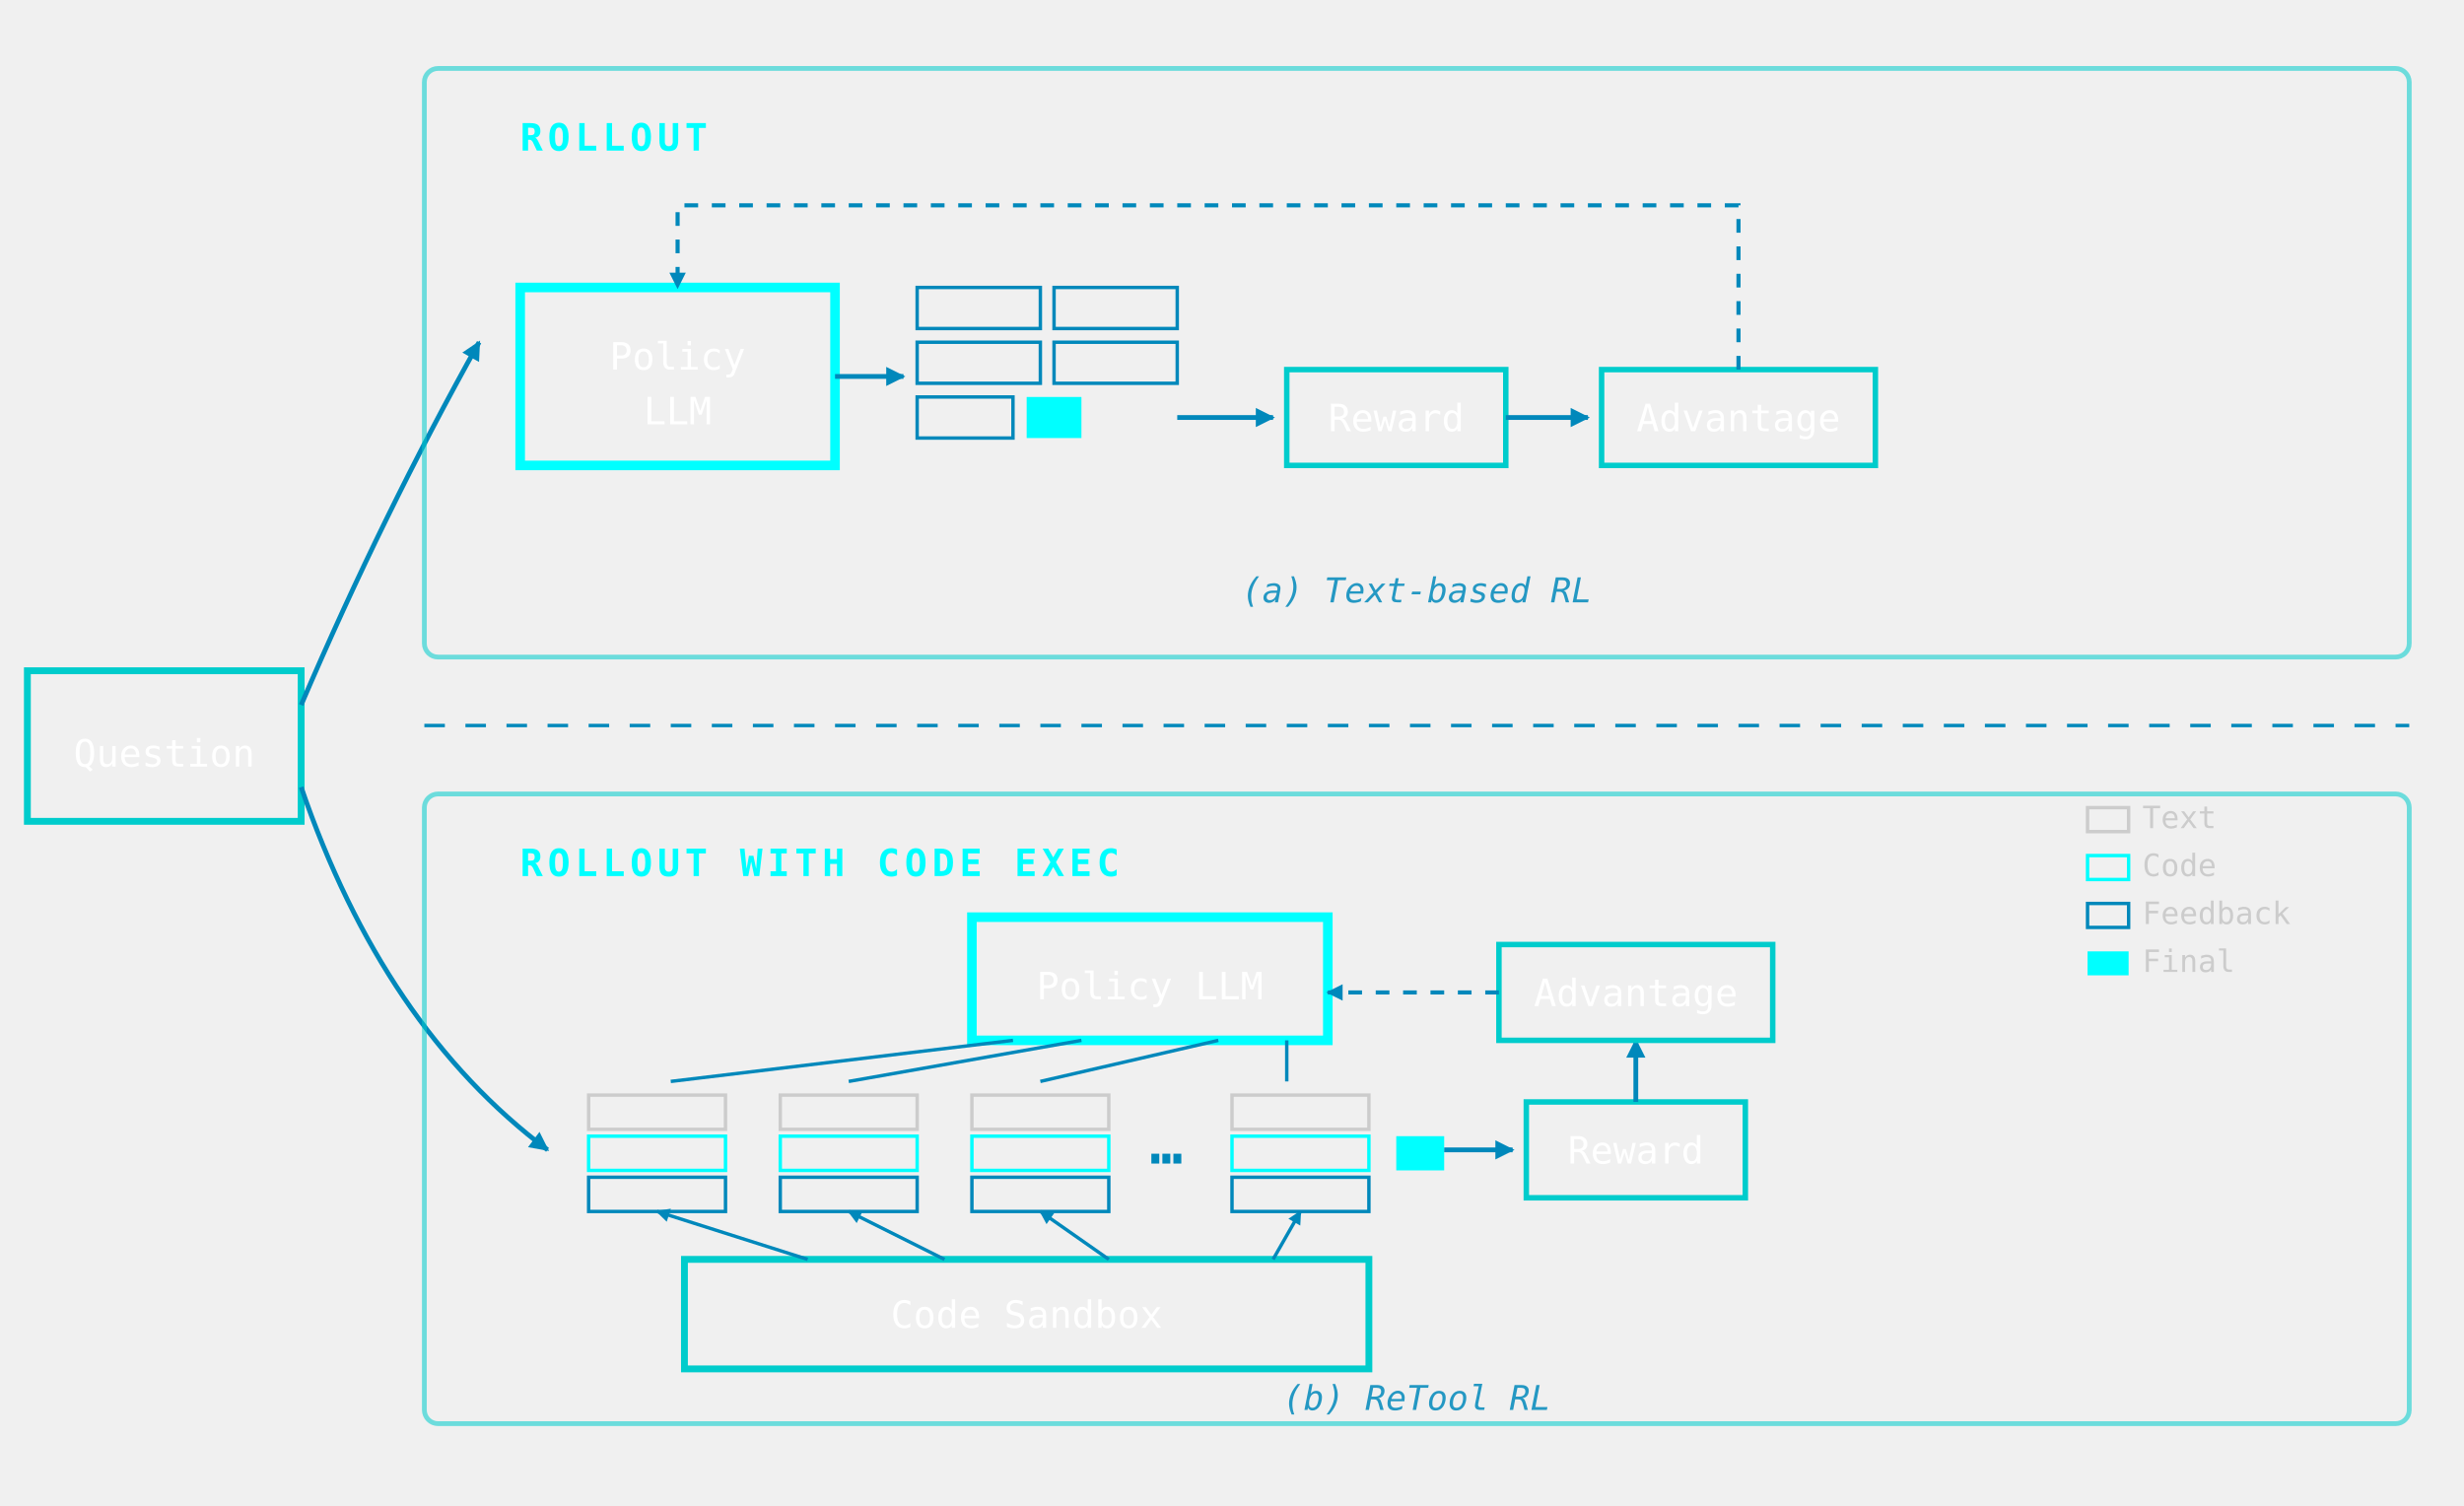
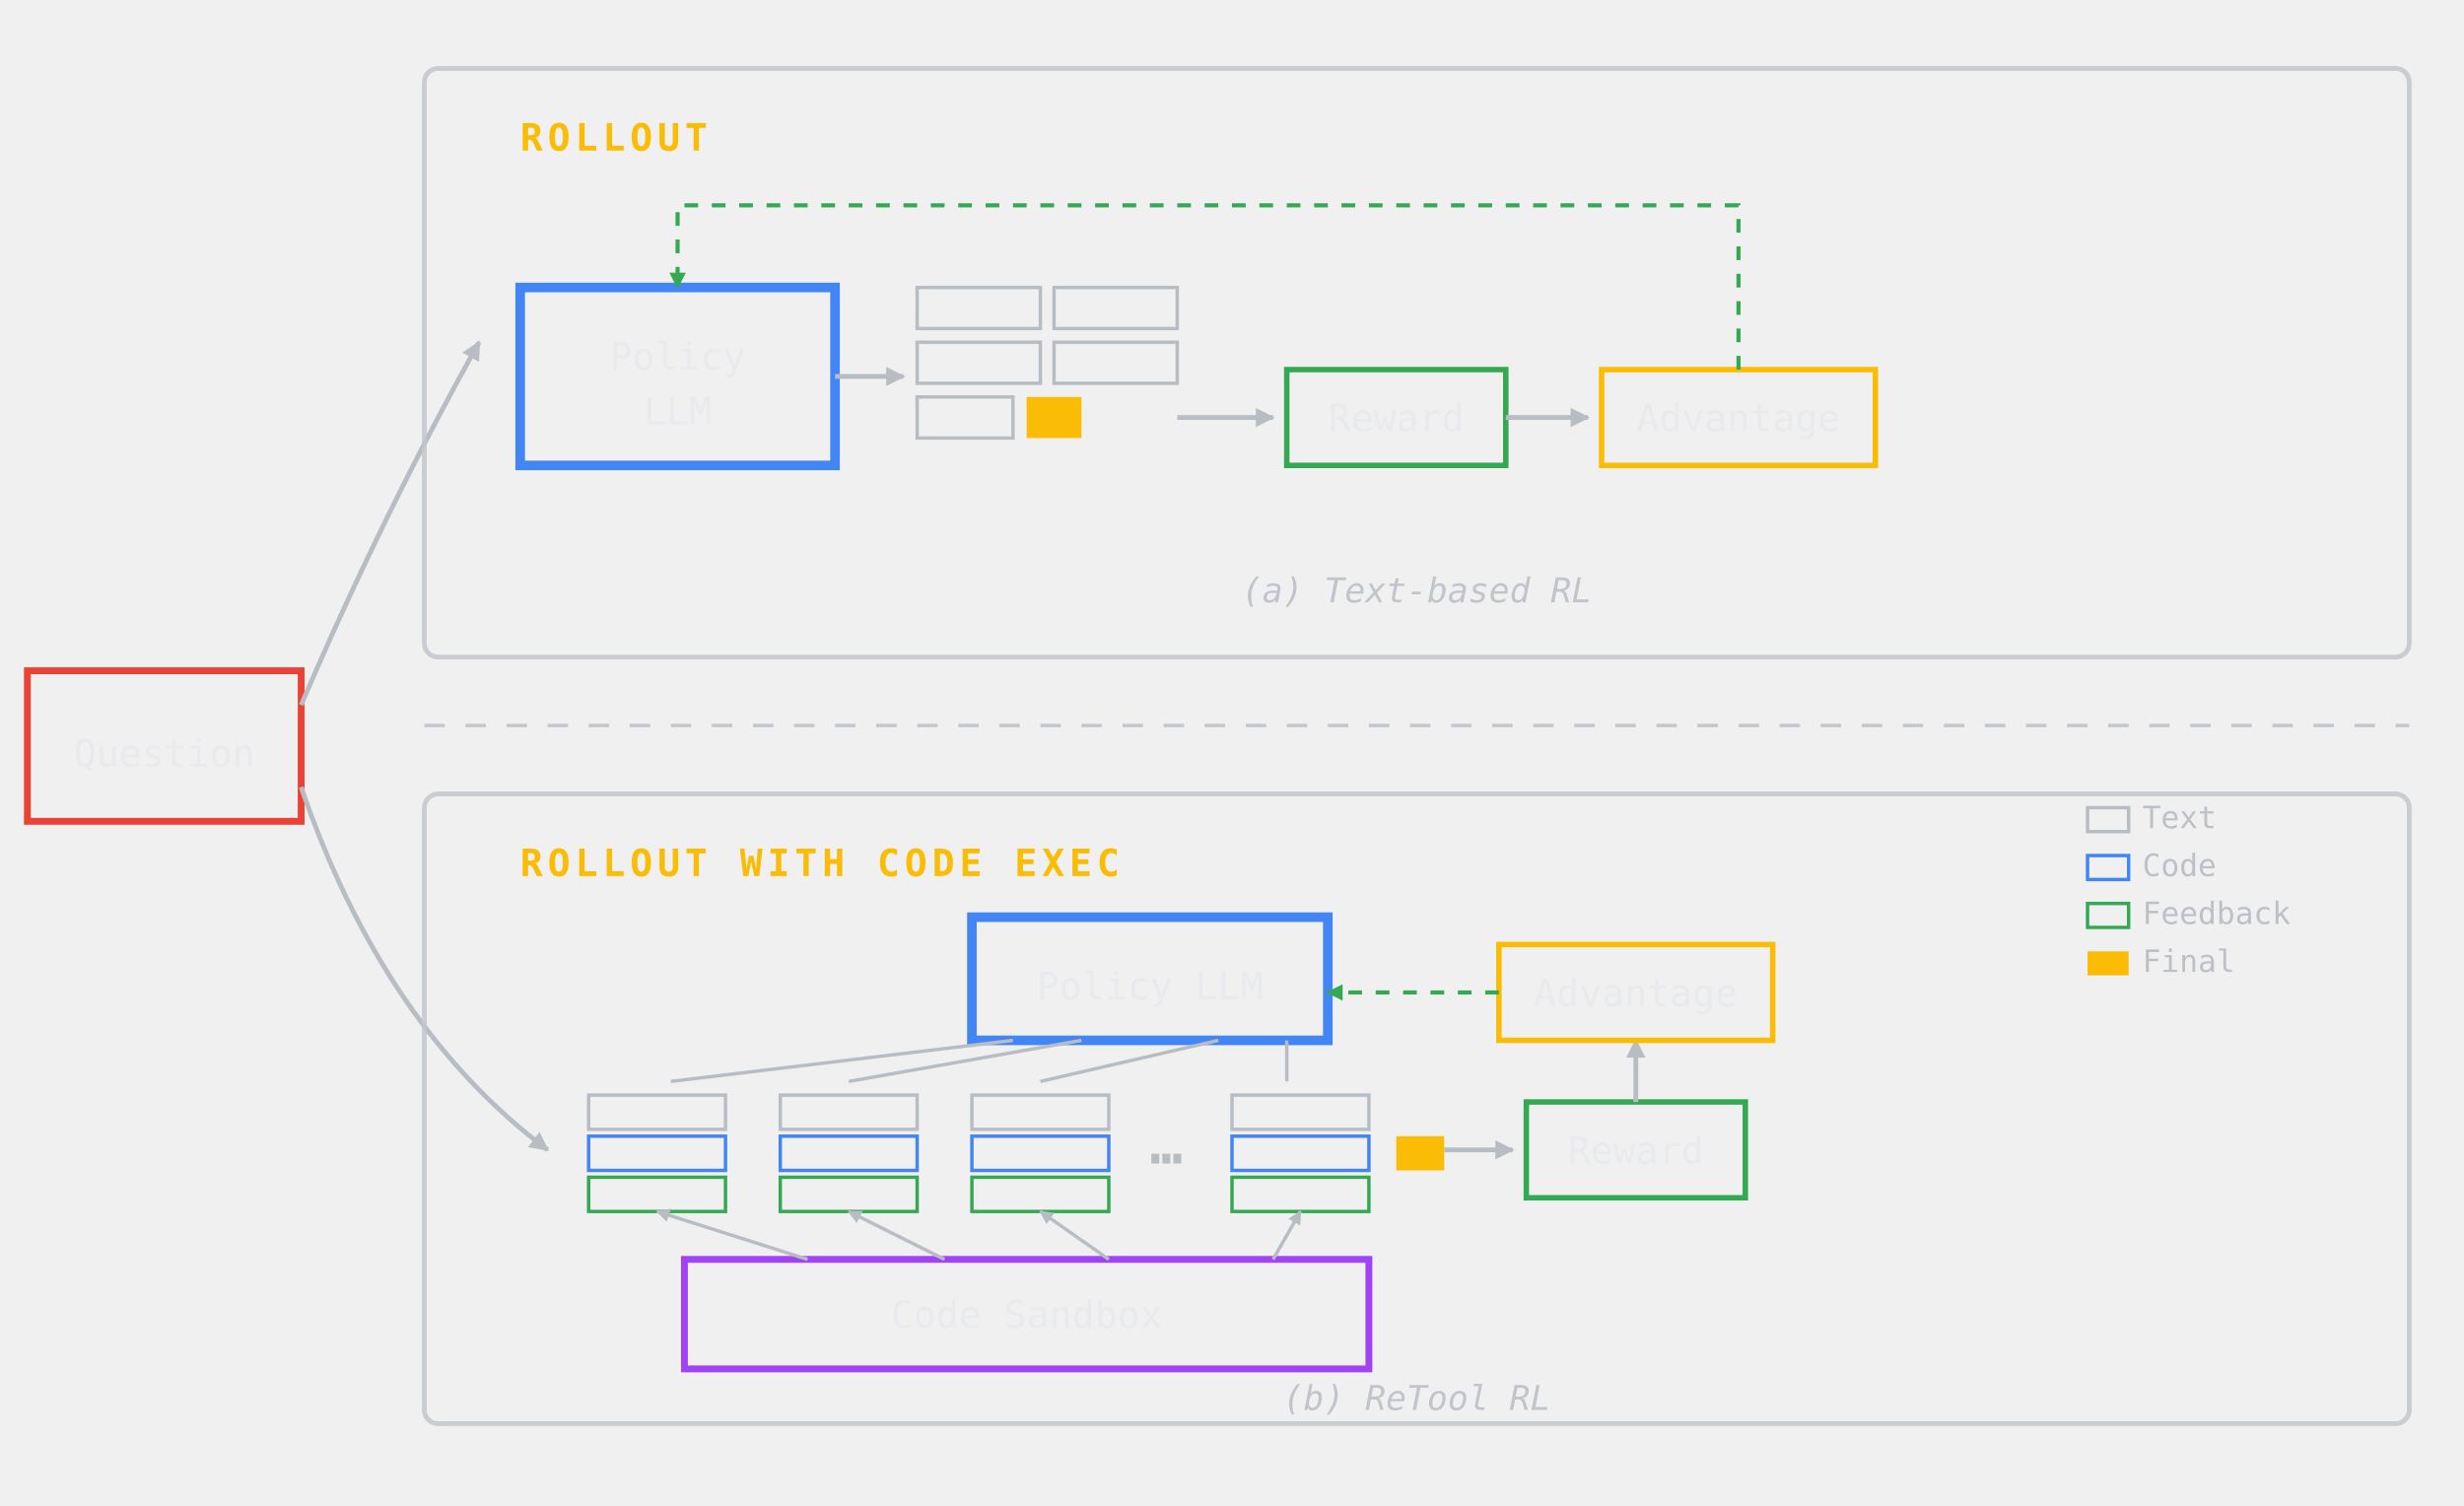
<svg xmlns="http://www.w3.org/2000/svg" viewBox="0 0 360 220" fill="none" font-family="JetBrains Mono, ui-monospace, monospace" font-size="5.5">
  <defs>
    <marker id="arr" viewBox="0 0 10 10" refX="9" refY="5" markerWidth="4" markerHeight="4" orient="auto-start-reverse">
-       <path d="M0 0 L10 5 L0 10 z" fill="#0088BB" />
+       <path d="M0 0 L10 5 L0 10 z" fill="#B8BDC4" />
+     </marker>
+     <marker id="arr-fb" viewBox="0 0 10 10" refX="9" refY="5" markerWidth="4" markerHeight="4" orient="auto-start-reverse">
+       <path d="M0 0 L10 5 L0 10 z" fill="#34A853" />
    </marker>
  </defs>
-   <rect x="4" y="98" width="40" height="22" stroke="#00CCCC" stroke-width="1" />
-   <text x="24" y="112" fill="#FFFFFF" text-anchor="middle">Question</text>
-   <path d="M44 103 Q 56 75 70 50" stroke="#0088BB" stroke-width="0.7" fill="none" marker-end="url(#arr)" />
-   <path d="M44 115 Q 56 150 80 168" stroke="#0088BB" stroke-width="0.7" fill="none" marker-end="url(#arr)" />
-   <rect x="62" y="10" width="290" height="86" stroke="#00CCCC" stroke-opacity="0.55" stroke-width="0.7" rx="2" />
-   <text x="76" y="22" fill="#00FFFF" font-weight="700" letter-spacing="0.7">ROLLOUT</text>
-   <rect x="76" y="42" width="46" height="26" stroke="#00FFFF" stroke-width="1.4" />
-   <text x="99" y="54" fill="#FFFFFF" text-anchor="middle">Policy</text>
-   <text x="99" y="62" fill="#FFFFFF" text-anchor="middle">LLM</text>
-   <path d="M122 55 L132 55" stroke="#0088BB" stroke-width="0.7" marker-end="url(#arr)" />
-   <g stroke="#0088BB" stroke-width="0.5">
+   <rect x="4" y="98" width="40" height="22" stroke="#EA4335" stroke-width="1" />
+   <text x="24" y="112" fill="#E8EAED" text-anchor="middle">Question</text>
+   <path d="M44 103 Q 56 75 70 50" stroke="#B8BDC4" stroke-width="0.7" fill="none" marker-end="url(#arr)" />
+   <path d="M44 115 Q 56 150 80 168" stroke="#B8BDC4" stroke-width="0.7" fill="none" marker-end="url(#arr)" />
+   <rect x="62" y="10" width="290" height="86" stroke="#C2C7CD" stroke-opacity="0.85" stroke-width="0.7" rx="2" />
+   <text x="76" y="22" fill="#FBBC05" font-weight="700" letter-spacing="0.7">ROLLOUT</text>
+   <rect x="76" y="42" width="46" height="26" stroke="#4285F4" stroke-width="1.4" />
+   <text x="99" y="54" fill="#E8EAED" text-anchor="middle">Policy</text>
+   <text x="99" y="62" fill="#E8EAED" text-anchor="middle">LLM</text>
+   <path d="M122 55 L132 55" stroke="#B8BDC4" stroke-width="0.7" marker-end="url(#arr)" />
+   <g stroke="#B8BDC4" stroke-width="0.5">
    <rect x="134" y="42" width="18" height="6" />
    <rect x="154" y="42" width="18" height="6" />
    <rect x="134" y="50" width="18" height="6" />
    <rect x="154" y="50" width="18" height="6" />
    <rect x="134" y="58" width="14" height="6" />
  </g>
-   <rect x="150" y="58" width="8" height="6" fill="#00FFFF" />
-   <path d="M172 61 L186 61" stroke="#0088BB" stroke-width="0.7" marker-end="url(#arr)" />
-   <rect x="188" y="54" width="32" height="14" stroke="#00CCCC" stroke-width="0.8" />
-   <text x="204" y="63" fill="#FFFFFF" text-anchor="middle">Reward</text>
-   <path d="M220 61 L232 61" stroke="#0088BB" stroke-width="0.7" marker-end="url(#arr)" />
-   <rect x="234" y="54" width="40" height="14" stroke="#00CCCC" stroke-width="0.8" />
-   <text x="254" y="63" fill="#FFFFFF" text-anchor="middle">Advantage</text>
-   <path d="M254 54 L254 30 L99 30 L99 42" stroke="#0088BB" stroke-width="0.6" stroke-dasharray="2 2" fill="none" marker-end="url(#arr)" />
-   <text x="207" y="88" fill="#0088BB" text-anchor="middle" font-size="5" font-style="italic" opacity="0.85">(a) Text-based RL</text>
-   <line x1="62" y1="106" x2="352" y2="106" stroke="#0088BB" stroke-width="0.5" stroke-dasharray="3 3" />
-   <rect x="62" y="116" width="290" height="92" stroke="#00CCCC" stroke-opacity="0.55" stroke-width="0.7" rx="2" />
-   <text x="76" y="128" fill="#00FFFF" font-weight="700" letter-spacing="0.7">ROLLOUT WITH CODE EXEC</text>
-   <rect x="142" y="134" width="52" height="18" stroke="#00FFFF" stroke-width="1.4" />
-   <text x="168" y="146" fill="#FFFFFF" text-anchor="middle">Policy LLM</text>
-   <path d="M148 152 L98 158" stroke="#0088BB" stroke-width="0.5" fill="none" />
-   <path d="M158 152 L124 158" stroke="#0088BB" stroke-width="0.5" fill="none" />
-   <path d="M178 152 L152 158" stroke="#0088BB" stroke-width="0.5" fill="none" />
-   <path d="M188 152 L188 158" stroke="#0088BB" stroke-width="0.5" fill="none" />
+   <rect x="150" y="58" width="8" height="6" fill="#FBBC05" />
+   <path d="M172 61 L186 61" stroke="#B8BDC4" stroke-width="0.7" marker-end="url(#arr)" />
+   <rect x="188" y="54" width="32" height="14" stroke="#34A853" stroke-width="0.8" />
+   <text x="204" y="63" fill="#E8EAED" text-anchor="middle">Reward</text>
+   <path d="M220 61 L232 61" stroke="#B8BDC4" stroke-width="0.7" marker-end="url(#arr)" />
+   <rect x="234" y="54" width="40" height="14" stroke="#FBBC05" stroke-width="0.8" />
+   <text x="254" y="63" fill="#E8EAED" text-anchor="middle">Advantage</text>
+   <path d="M254 54 L254 30 L99 30 L99 42" stroke="#34A853" stroke-width="0.6" stroke-dasharray="2 2" fill="none" marker-end="url(#arr-fb)" />
+   <text x="207" y="88" fill="#B8BDC4" text-anchor="middle" font-size="5" font-style="italic" opacity="0.85">(a) Text-based RL</text>
+   <line x1="62" y1="106" x2="352" y2="106" stroke="#C2C7CD" stroke-width="0.5" stroke-dasharray="3 3" />
+   <rect x="62" y="116" width="290" height="92" stroke="#C2C7CD" stroke-opacity="0.85" stroke-width="0.7" rx="2" />
+   <text x="76" y="128" fill="#FBBC05" font-weight="700" letter-spacing="0.7">ROLLOUT WITH CODE EXEC</text>
+   <rect x="142" y="134" width="52" height="18" stroke="#4285F4" stroke-width="1.4" />
+   <text x="168" y="146" fill="#E8EAED" text-anchor="middle">Policy LLM</text>
+   <path d="M148 152 L98 158" stroke="#B8BDC4" stroke-width="0.5" fill="none" />
+   <path d="M158 152 L124 158" stroke="#B8BDC4" stroke-width="0.5" fill="none" />
+   <path d="M178 152 L152 158" stroke="#B8BDC4" stroke-width="0.5" fill="none" />
+   <path d="M188 152 L188 158" stroke="#B8BDC4" stroke-width="0.5" fill="none" />
  <g>
-     <rect x="86" y="160" width="20" height="5" stroke="#CCCCCC" stroke-width="0.5" />
-     <rect x="86" y="166" width="20" height="5" stroke="#00FFFF" stroke-width="0.5" />
-     <rect x="86" y="172" width="20" height="5" stroke="#0088BB" stroke-width="0.5" />
-     <rect x="114" y="160" width="20" height="5" stroke="#CCCCCC" stroke-width="0.5" />
-     <rect x="114" y="166" width="20" height="5" stroke="#00FFFF" stroke-width="0.5" />
-     <rect x="114" y="172" width="20" height="5" stroke="#0088BB" stroke-width="0.5" />
-     <rect x="142" y="160" width="20" height="5" stroke="#CCCCCC" stroke-width="0.5" />
-     <rect x="142" y="166" width="20" height="5" stroke="#00FFFF" stroke-width="0.5" />
-     <rect x="142" y="172" width="20" height="5" stroke="#0088BB" stroke-width="0.5" />
+     <rect x="86" y="160" width="20" height="5" stroke="#B8BDC4" stroke-width="0.5" />
+     <rect x="86" y="166" width="20" height="5" stroke="#4285F4" stroke-width="0.5" />
+     <rect x="86" y="172" width="20" height="5" stroke="#34A853" stroke-width="0.5" />
+     <rect x="114" y="160" width="20" height="5" stroke="#B8BDC4" stroke-width="0.5" />
+     <rect x="114" y="166" width="20" height="5" stroke="#4285F4" stroke-width="0.5" />
+     <rect x="114" y="172" width="20" height="5" stroke="#34A853" stroke-width="0.5" />
+     <rect x="142" y="160" width="20" height="5" stroke="#B8BDC4" stroke-width="0.5" />
+     <rect x="142" y="166" width="20" height="5" stroke="#4285F4" stroke-width="0.5" />
+     <rect x="142" y="172" width="20" height="5" stroke="#34A853" stroke-width="0.5" />
  </g>
-   <text x="168" y="170" fill="#0088BB" font-size="8" font-weight="700">…</text>
+   <text x="168" y="170" fill="#B8BDC4" font-size="8" font-weight="700">…</text>
  <g>
-     <rect x="180" y="160" width="20" height="5" stroke="#CCCCCC" stroke-width="0.5" />
-     <rect x="180" y="166" width="20" height="5" stroke="#00FFFF" stroke-width="0.5" />
-     <rect x="180" y="172" width="20" height="5" stroke="#0088BB" stroke-width="0.5" />
+     <rect x="180" y="160" width="20" height="5" stroke="#B8BDC4" stroke-width="0.5" />
+     <rect x="180" y="166" width="20" height="5" stroke="#4285F4" stroke-width="0.5" />
+     <rect x="180" y="172" width="20" height="5" stroke="#34A853" stroke-width="0.5" />
  </g>
-   <rect x="204" y="166" width="7" height="5" fill="#00FFFF" />
-   <path d="M211 168 L221 168" stroke="#0088BB" stroke-width="0.7" marker-end="url(#arr)" />
-   <rect x="223" y="161" width="32" height="14" stroke="#00CCCC" stroke-width="0.8" />
-   <text x="239" y="170" fill="#FFFFFF" text-anchor="middle">Reward</text>
-   <path d="M239 161 L239 152" stroke="#0088BB" stroke-width="0.7" marker-end="url(#arr)" />
-   <rect x="219" y="138" width="40" height="14" stroke="#00CCCC" stroke-width="0.8" />
-   <text x="239" y="147" fill="#FFFFFF" text-anchor="middle">Advantage</text>
-   <path d="M219 145 L194 145" stroke="#0088BB" stroke-width="0.6" stroke-dasharray="2 2" fill="none" marker-end="url(#arr)" />
-   <rect x="100" y="184" width="100" height="16" stroke="#00CCCC" stroke-width="1" />
-   <text x="150" y="194" fill="#FFFFFF" text-anchor="middle">Code Sandbox</text>
-   <path d="M118 184 L 96 177" stroke="#0088BB" stroke-width="0.5" fill="none" marker-end="url(#arr)" />
-   <path d="M138 184 L 124 177" stroke="#0088BB" stroke-width="0.5" fill="none" marker-end="url(#arr)" />
-   <path d="M162 184 L 152 177" stroke="#0088BB" stroke-width="0.5" fill="none" marker-end="url(#arr)" />
-   <path d="M186 184 L 190 177" stroke="#0088BB" stroke-width="0.5" fill="none" marker-end="url(#arr)" />
-   <text x="207" y="206" fill="#0088BB" text-anchor="middle" font-size="5" font-style="italic" opacity="0.85">(b) ReTool RL</text>
+   <rect x="204" y="166" width="7" height="5" fill="#FBBC05" />
+   <path d="M211 168 L221 168" stroke="#B8BDC4" stroke-width="0.7" marker-end="url(#arr)" />
+   <rect x="223" y="161" width="32" height="14" stroke="#34A853" stroke-width="0.8" />
+   <text x="239" y="170" fill="#E8EAED" text-anchor="middle">Reward</text>
+   <path d="M239 161 L239 152" stroke="#B8BDC4" stroke-width="0.7" marker-end="url(#arr)" />
+   <rect x="219" y="138" width="40" height="14" stroke="#FBBC05" stroke-width="0.8" />
+   <text x="239" y="147" fill="#E8EAED" text-anchor="middle">Advantage</text>
+   <path d="M219 145 L194 145" stroke="#34A853" stroke-width="0.6" stroke-dasharray="2 2" fill="none" marker-end="url(#arr-fb)" />
+   <rect x="100" y="184" width="100" height="16" stroke="#A142F4" stroke-width="1" />
+   <text x="150" y="194" fill="#E8EAED" text-anchor="middle">Code Sandbox</text>
+   <path d="M118 184 L 96 177" stroke="#B8BDC4" stroke-width="0.5" fill="none" marker-end="url(#arr)" />
+   <path d="M138 184 L 124 177" stroke="#B8BDC4" stroke-width="0.5" fill="none" marker-end="url(#arr)" />
+   <path d="M162 184 L 152 177" stroke="#B8BDC4" stroke-width="0.5" fill="none" marker-end="url(#arr)" />
+   <path d="M186 184 L 190 177" stroke="#B8BDC4" stroke-width="0.5" fill="none" marker-end="url(#arr)" />
+   <text x="207" y="206" fill="#B8BDC4" text-anchor="middle" font-size="5" font-style="italic" opacity="0.85">(b) ReTool RL</text>
  <g font-size="4.5">
-     <rect x="305" y="118" width="6" height="3.5" stroke="#CCCCCC" stroke-width="0.5" />
-     <text x="313" y="121" fill="#CCCCCC">Text</text>
-     <rect x="305" y="125" width="6" height="3.5" stroke="#00FFFF" stroke-width="0.5" />
-     <text x="313" y="128" fill="#CCCCCC">Code</text>
-     <rect x="305" y="132" width="6" height="3.5" stroke="#0088BB" stroke-width="0.5" />
-     <text x="313" y="135" fill="#CCCCCC">Feedback</text>
-     <rect x="305" y="139" width="6" height="3.5" fill="#00FFFF" />
-     <text x="313" y="142" fill="#CCCCCC">Final</text>
+     <rect x="305" y="118" width="6" height="3.5" stroke="#B8BDC4" stroke-width="0.5" />
+     <text x="313" y="121" fill="#BDC1C6">Text</text>
+     <rect x="305" y="125" width="6" height="3.5" stroke="#4285F4" stroke-width="0.5" />
+     <text x="313" y="128" fill="#BDC1C6">Code</text>
+     <rect x="305" y="132" width="6" height="3.5" stroke="#34A853" stroke-width="0.5" />
+     <text x="313" y="135" fill="#BDC1C6">Feedback</text>
+     <rect x="305" y="139" width="6" height="3.5" fill="#FBBC05" />
+     <text x="313" y="142" fill="#BDC1C6">Final</text>
  </g>
</svg>
